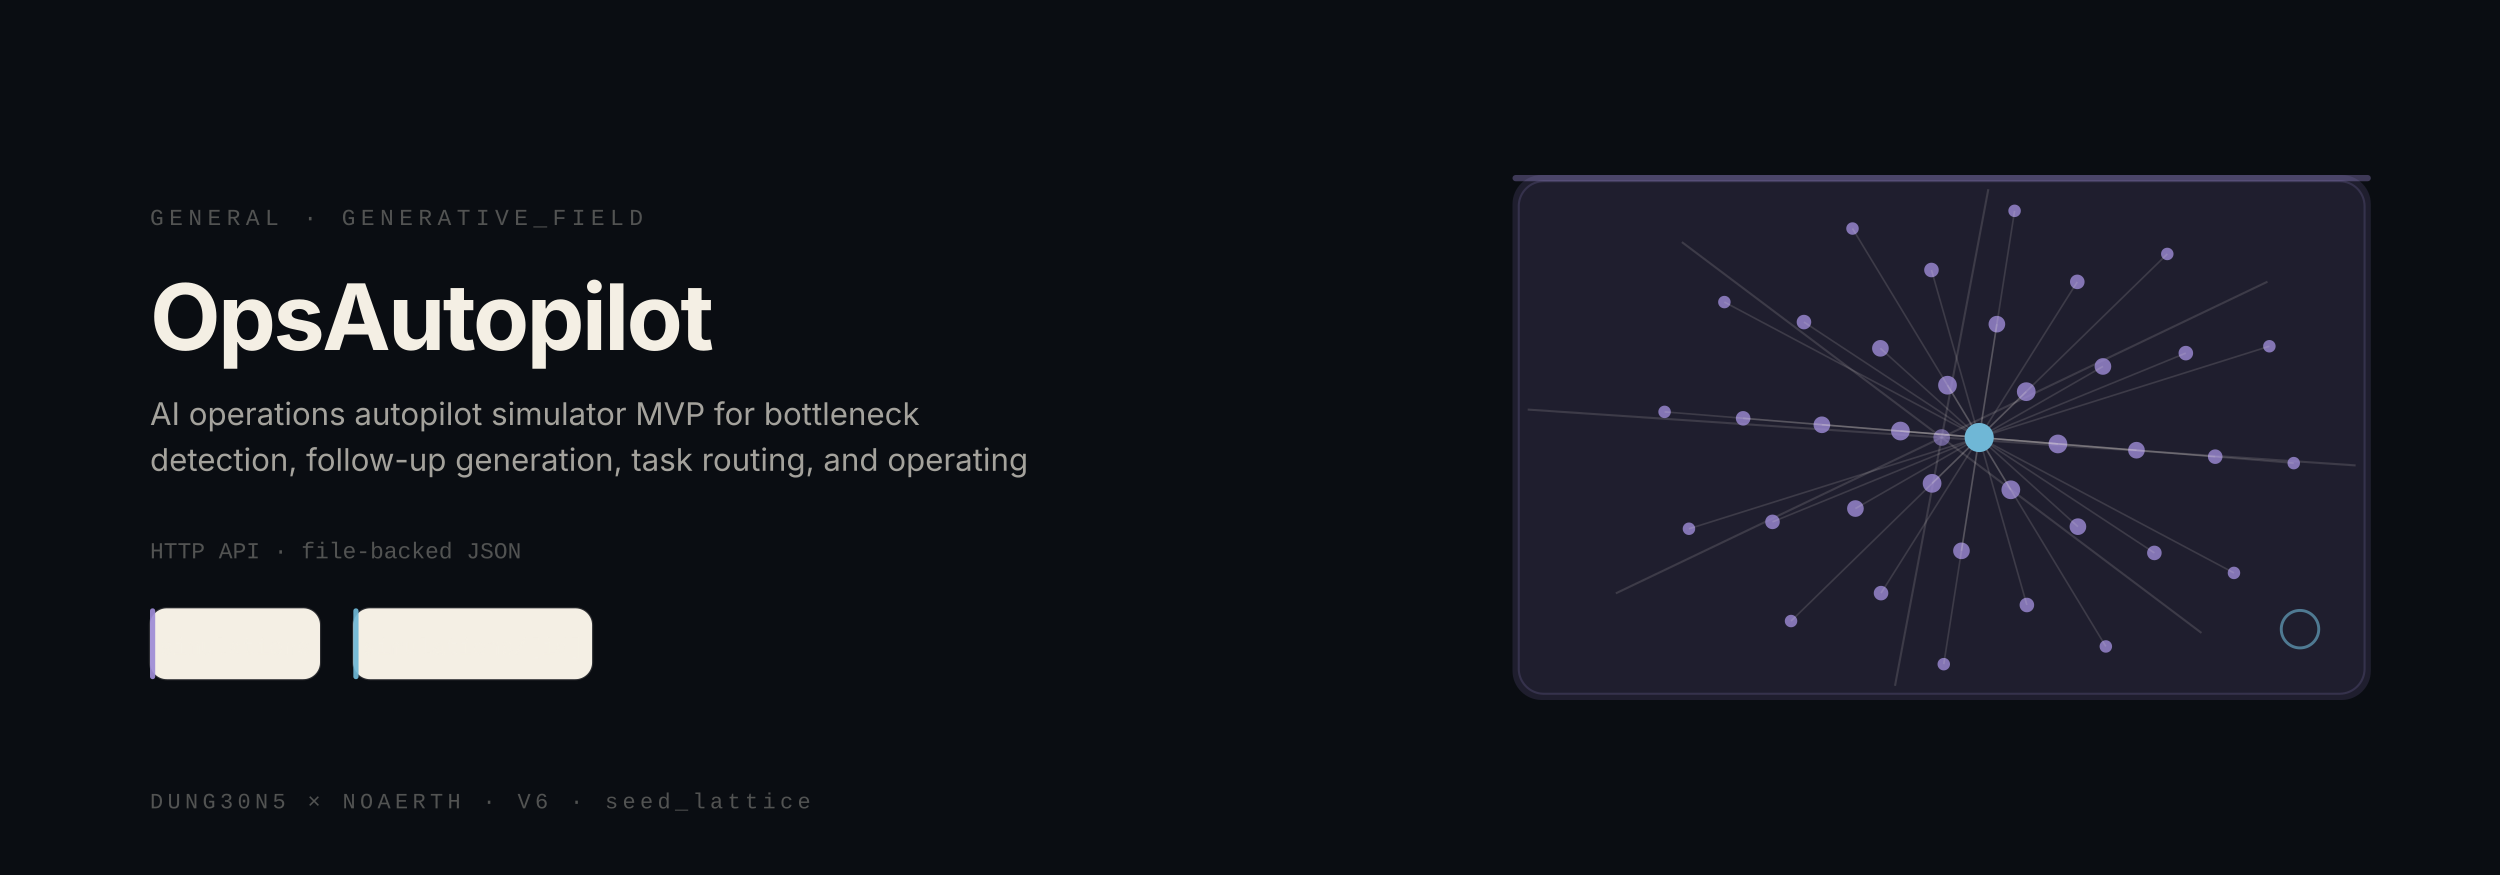
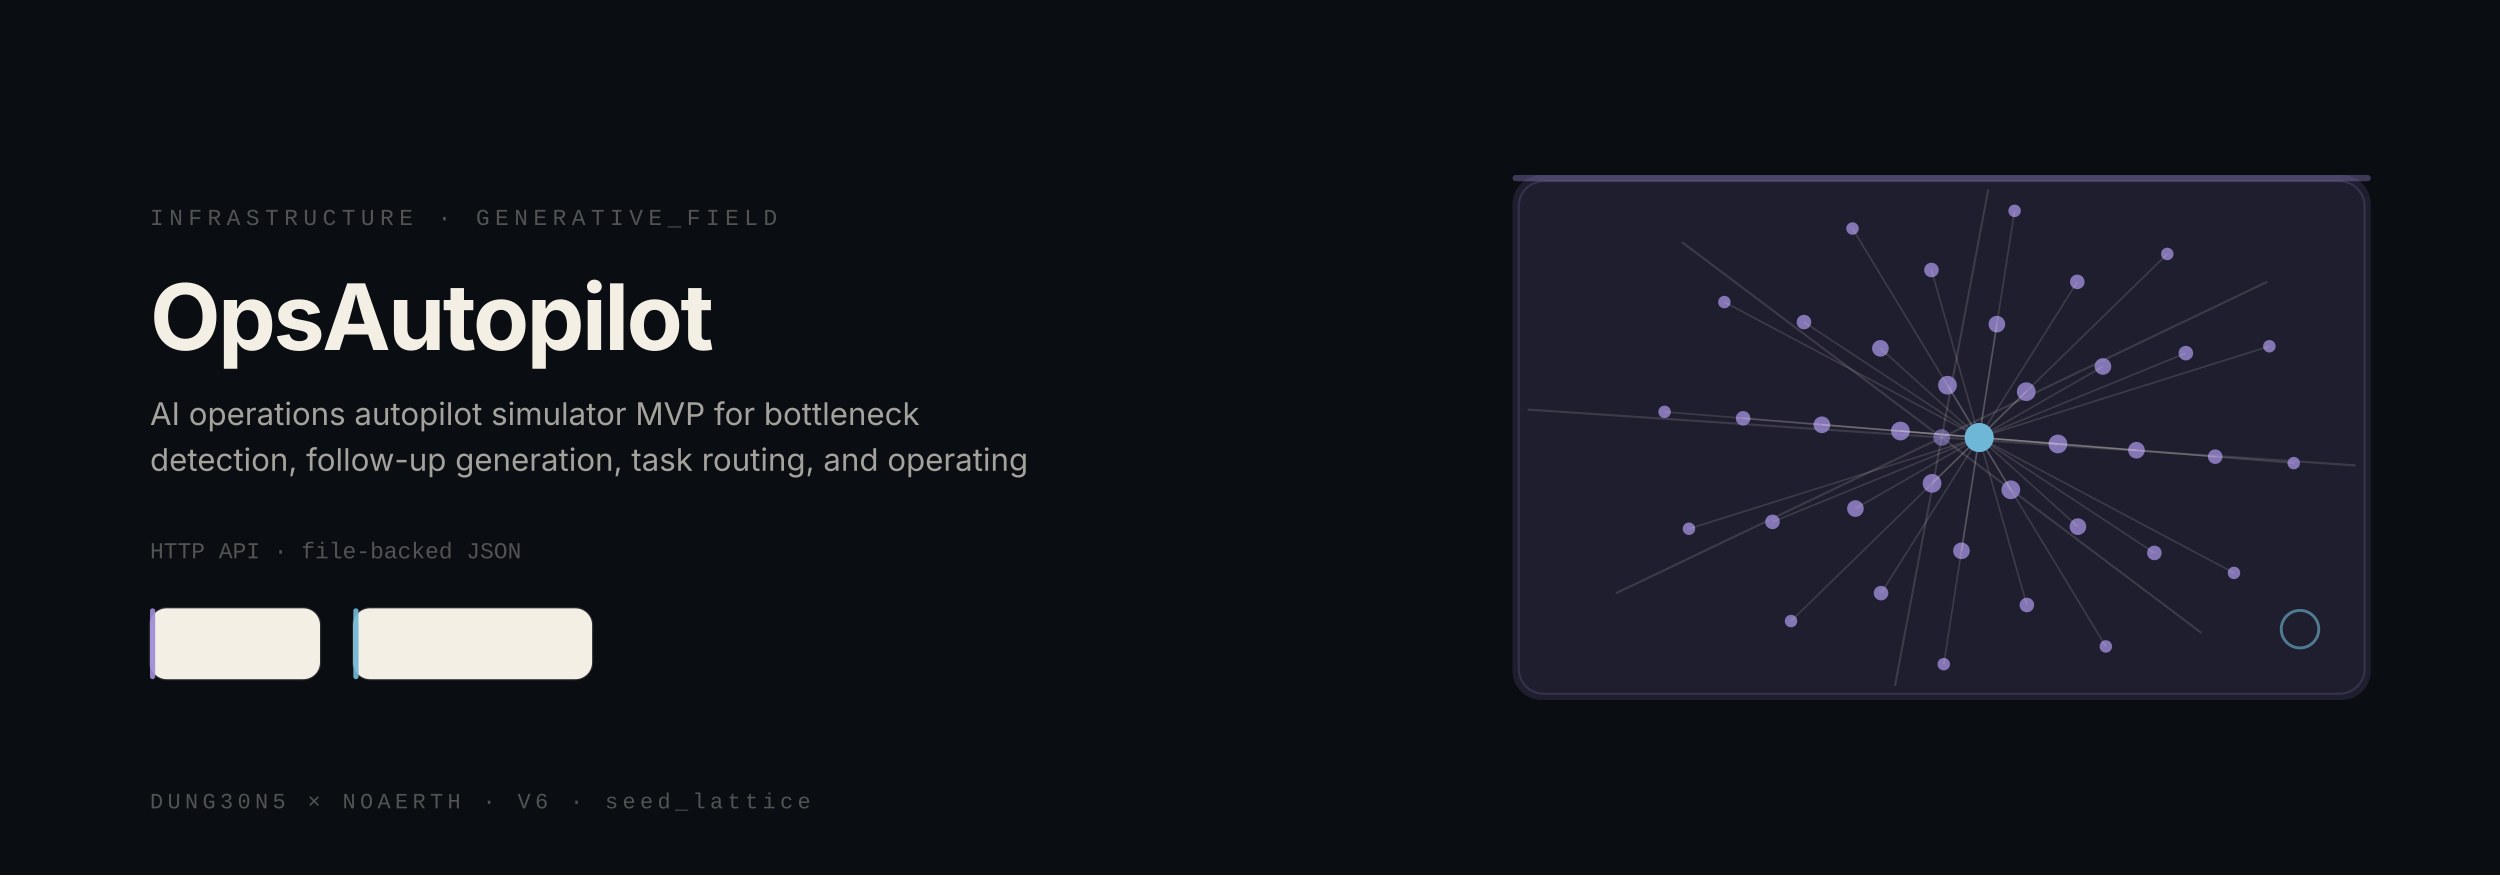
<svg xmlns="http://www.w3.org/2000/svg" viewBox="0 0 1200 420" width="1200" height="420" role="img" aria-label="OpsAutopilot: a seed expands through rings into structured form">
  <rect width="1200" height="420" fill="#0a0d12" />
-   <text x="72" y="108" font-family="ui-monospace, SFMono-Regular, Menlo, Monaco, Consolas, 'Liberation Mono', monospace" font-size="11" letter-spacing="2.6" fill="#f4efe44f">GENERAL · GENERATIVE_FIELD</text>
+   <text x="72" y="108" font-family="ui-monospace, SFMono-Regular, Menlo, Monaco, Consolas, 'Liberation Mono', monospace" font-size="11" letter-spacing="2.6" fill="#f4efe44f">INFRASTRUCTURE · GENERATIVE_FIELD</text>
  <text x="72" y="168" font-family="-apple-system, BlinkMacSystemFont, 'Segoe UI', Inter, Helvetica, Arial, sans-serif" font-size="44" font-weight="660" letter-spacing="-1.2" fill="#f4efe4">OpsAutopilot</text>
  <text x="72" y="204" font-family="-apple-system, BlinkMacSystemFont, 'Segoe UI', Inter, Helvetica, Arial, sans-serif" font-size="15" fill="#f4efe4a8">AI operations autopilot simulator MVP for bottleneck</text>
  <text x="72" y="226" font-family="-apple-system, BlinkMacSystemFont, 'Segoe UI', Inter, Helvetica, Arial, sans-serif" font-size="15" fill="#f4efe4a8">detection, follow-up generation, task routing, and operating</text>
  <text x="72" y="268" font-family="ui-monospace, SFMono-Regular, Menlo, Monaco, Consolas, 'Liberation Mono', monospace" font-size="11" fill="#f4efe44f">HTTP API · file-backed JSON</text>
  <rect x="72.0" y="292.0" width="81.6" height="34.0" rx="8" fill="#f4efe4" stroke="#f4efe424" stroke-width="1.1" />
  <rect x="72.0" y="292.0" width="2.5" height="34.0" rx="1.2" fill="#9d8bd6" opacity="0.92" />
  <text x="112.8" y="314" font-family="ui-monospace, SFMono-Regular, Menlo, Monaco, Consolas, 'Liberation Mono', monospace" font-size="11" fill="#f4efe4" fill-opacity="0.82" text-anchor="middle">simulations</text>
  <rect x="169.6" y="292.0" width="114.6" height="34.0" rx="8" fill="#f4efe4" stroke="#f4efe424" stroke-width="1.1" />
  <rect x="169.6" y="292.0" width="2.5" height="34.0" rx="1.2" fill="#6fb7d6" opacity="0.92" />
  <text x="226.9" y="314" font-family="ui-monospace, SFMono-Regular, Menlo, Monaco, Consolas, 'Liberation Mono', monospace" font-size="11" fill="#f4efe4" fill-opacity="0.82" text-anchor="middle">simulations/[id]</text>
  <rect x="726.0" y="84.0" width="412.0" height="252.0" rx="14" fill="#9d8bd6" fill-opacity="0.14" />
  <rect x="729.0" y="87.0" width="406.0" height="246.0" rx="12" fill="none" stroke="#9d8bd6" stroke-width="1" stroke-opacity="0.18" />
  <line x1="932.0" y1="210.0" x2="1130.7" y2="223.4" stroke="#f4efe424" stroke-width="1" />
  <line x1="932.0" y1="210.0" x2="1056.7" y2="303.8" stroke="#f4efe424" stroke-width="1" />
  <line x1="932.0" y1="210.0" x2="909.6" y2="329.2" stroke="#f4efe424" stroke-width="1" />
  <line x1="932.0" y1="210.0" x2="775.6" y2="284.8" stroke="#f4efe424" stroke-width="1" />
  <line x1="932.0" y1="210.0" x2="733.3" y2="196.6" stroke="#f4efe424" stroke-width="1" />
  <line x1="932.0" y1="210.0" x2="807.3" y2="116.2" stroke="#f4efe424" stroke-width="1" />
  <line x1="932.0" y1="210.0" x2="954.4" y2="90.8" stroke="#f4efe424" stroke-width="1" />
  <line x1="932.0" y1="210.0" x2="1088.4" y2="135.2" stroke="#f4efe424" stroke-width="1" />
  <circle cx="932.0" cy="210.0" r="4" fill="#9d8bd6" opacity="0.6" />
  <rect x="726.0" y="84.0" width="412.0" height="3" rx="1.5" fill="#9d8bd6" opacity="0.35" />
  <circle cx="1104.0" cy="302.0" r="9" fill="none" stroke="#6fb7d6" stroke-width="1.4" opacity="0.6" />
  <circle cx="987.8" cy="213.1" r="4.5" fill="#9d8bd6" opacity="0.8" />
  <line x1="950" y1="210" x2="987.8" y2="213.1" stroke="#f4efe424" stroke-width="0.8" />
  <circle cx="965.2" cy="235.1" r="4.5" fill="#9d8bd6" opacity="0.8" />
  <line x1="950" y1="210" x2="965.2" y2="235.1" stroke="#f4efe424" stroke-width="0.8" />
  <circle cx="927.4" cy="232.0" r="4.5" fill="#9d8bd6" opacity="0.8" />
  <line x1="950" y1="210" x2="927.4" y2="232.0" stroke="#f4efe424" stroke-width="0.8" />
  <circle cx="912.2" cy="206.9" r="4.5" fill="#9d8bd6" opacity="0.8" />
  <line x1="950" y1="210" x2="912.2" y2="206.9" stroke="#f4efe424" stroke-width="0.8" />
  <circle cx="934.8" cy="184.9" r="4.5" fill="#9d8bd6" opacity="0.8" />
  <line x1="950" y1="210" x2="934.8" y2="184.9" stroke="#f4efe424" stroke-width="0.8" />
  <circle cx="972.6" cy="188.0" r="4.5" fill="#9d8bd6" opacity="0.8" />
  <line x1="950" y1="210" x2="972.6" y2="188.0" stroke="#f4efe424" stroke-width="0.8" />
  <circle cx="1025.5" cy="216.1" r="4.0" fill="#9d8bd6" opacity="0.8" />
  <line x1="950" y1="210" x2="1025.5" y2="216.1" stroke="#f4efe424" stroke-width="0.8" />
  <circle cx="997.4" cy="252.8" r="4.0" fill="#9d8bd6" opacity="0.8" />
  <line x1="950" y1="210" x2="997.4" y2="252.8" stroke="#f4efe424" stroke-width="0.8" />
  <circle cx="941.5" cy="264.4" r="4.0" fill="#9d8bd6" opacity="0.8" />
  <line x1="950" y1="210" x2="941.5" y2="264.4" stroke="#f4efe424" stroke-width="0.8" />
  <circle cx="890.6" cy="244.1" r="4.0" fill="#9d8bd6" opacity="0.8" />
  <line x1="950" y1="210" x2="890.6" y2="244.1" stroke="#f4efe424" stroke-width="0.8" />
  <circle cx="874.5" cy="203.9" r="4.0" fill="#9d8bd6" opacity="0.8" />
  <line x1="950" y1="210" x2="874.5" y2="203.9" stroke="#f4efe424" stroke-width="0.8" />
  <circle cx="902.6" cy="167.2" r="4.0" fill="#9d8bd6" opacity="0.8" />
  <line x1="950" y1="210" x2="902.6" y2="167.2" stroke="#f4efe424" stroke-width="0.8" />
  <circle cx="958.5" cy="155.6" r="4.0" fill="#9d8bd6" opacity="0.8" />
  <line x1="950" y1="210" x2="958.5" y2="155.6" stroke="#f4efe424" stroke-width="0.8" />
  <circle cx="1009.4" cy="175.9" r="4.0" fill="#9d8bd6" opacity="0.8" />
  <line x1="950" y1="210" x2="1009.4" y2="175.9" stroke="#f4efe424" stroke-width="0.8" />
  <circle cx="1063.3" cy="219.2" r="3.5" fill="#9d8bd6" opacity="0.8" />
  <line x1="950" y1="210" x2="1063.3" y2="219.2" stroke="#f4efe424" stroke-width="0.8" />
  <circle cx="1034.1" cy="265.4" r="3.5" fill="#9d8bd6" opacity="0.8" />
  <line x1="950" y1="210" x2="1034.1" y2="265.4" stroke="#f4efe424" stroke-width="0.8" />
  <circle cx="972.9" cy="290.4" r="3.5" fill="#9d8bd6" opacity="0.8" />
  <line x1="950" y1="210" x2="972.9" y2="290.4" stroke="#f4efe424" stroke-width="0.8" />
  <circle cx="902.9" cy="284.7" r="3.5" fill="#9d8bd6" opacity="0.8" />
  <line x1="950" y1="210" x2="902.9" y2="284.7" stroke="#f4efe424" stroke-width="0.8" />
  <circle cx="850.8" cy="250.5" r="3.5" fill="#9d8bd6" opacity="0.8" />
  <line x1="950" y1="210" x2="850.8" y2="250.5" stroke="#f4efe424" stroke-width="0.8" />
  <circle cx="836.7" cy="200.8" r="3.5" fill="#9d8bd6" opacity="0.8" />
  <line x1="950" y1="210" x2="836.7" y2="200.8" stroke="#f4efe424" stroke-width="0.8" />
  <circle cx="865.9" cy="154.6" r="3.5" fill="#9d8bd6" opacity="0.8" />
  <line x1="950" y1="210" x2="865.9" y2="154.6" stroke="#f4efe424" stroke-width="0.8" />
  <circle cx="927.1" cy="129.6" r="3.5" fill="#9d8bd6" opacity="0.8" />
  <line x1="950" y1="210" x2="927.1" y2="129.6" stroke="#f4efe424" stroke-width="0.8" />
  <circle cx="997.1" cy="135.3" r="3.5" fill="#9d8bd6" opacity="0.8" />
  <line x1="950" y1="210" x2="997.1" y2="135.3" stroke="#f4efe424" stroke-width="0.8" />
  <circle cx="1049.2" cy="169.5" r="3.5" fill="#9d8bd6" opacity="0.8" />
  <line x1="950" y1="210" x2="1049.2" y2="169.5" stroke="#f4efe424" stroke-width="0.8" />
  <circle cx="1101.0" cy="222.3" r="3.0" fill="#9d8bd6" opacity="0.8" />
  <line x1="950" y1="210" x2="1101.0" y2="222.3" stroke="#f4efe424" stroke-width="0.8" />
  <circle cx="1072.3" cy="275.0" r="3.0" fill="#9d8bd6" opacity="0.8" />
  <line x1="950" y1="210" x2="1072.3" y2="275.0" stroke="#f4efe424" stroke-width="0.8" />
  <circle cx="1010.8" cy="310.3" r="3.0" fill="#9d8bd6" opacity="0.8" />
  <line x1="950" y1="210" x2="1010.8" y2="310.3" stroke="#f4efe424" stroke-width="0.8" />
  <circle cx="933.0" cy="318.8" r="3.0" fill="#9d8bd6" opacity="0.8" />
  <line x1="950" y1="210" x2="933.0" y2="318.8" stroke="#f4efe424" stroke-width="0.8" />
  <circle cx="859.7" cy="298.1" r="3.0" fill="#9d8bd6" opacity="0.8" />
  <line x1="950" y1="210" x2="859.7" y2="298.1" stroke="#f4efe424" stroke-width="0.8" />
  <circle cx="810.7" cy="253.8" r="3.0" fill="#9d8bd6" opacity="0.8" />
  <line x1="950" y1="210" x2="810.7" y2="253.8" stroke="#f4efe424" stroke-width="0.8" />
  <circle cx="799.0" cy="197.7" r="3.0" fill="#9d8bd6" opacity="0.8" />
  <line x1="950" y1="210" x2="799.0" y2="197.7" stroke="#f4efe424" stroke-width="0.8" />
  <circle cx="827.7" cy="145.0" r="3.0" fill="#9d8bd6" opacity="0.8" />
  <line x1="950" y1="210" x2="827.7" y2="145.0" stroke="#f4efe424" stroke-width="0.8" />
  <circle cx="889.2" cy="109.7" r="3.0" fill="#9d8bd6" opacity="0.8" />
  <line x1="950" y1="210" x2="889.2" y2="109.7" stroke="#f4efe424" stroke-width="0.8" />
  <circle cx="967.0" cy="101.2" r="3.0" fill="#9d8bd6" opacity="0.8" />
  <line x1="950" y1="210" x2="967.0" y2="101.2" stroke="#f4efe424" stroke-width="0.8" />
  <circle cx="1040.3" cy="121.9" r="3.0" fill="#9d8bd6" opacity="0.8" />
  <line x1="950" y1="210" x2="1040.3" y2="121.9" stroke="#f4efe424" stroke-width="0.8" />
  <circle cx="1089.3" cy="166.2" r="3.0" fill="#9d8bd6" opacity="0.8" />
  <line x1="950" y1="210" x2="1089.3" y2="166.2" stroke="#f4efe424" stroke-width="0.8" />
  <circle cx="950" cy="210" r="7" fill="#6fb7d6" />
  <text x="72" y="388" font-family="ui-monospace, SFMono-Regular, Menlo, Monaco, Consolas, 'Liberation Mono', monospace" font-size="10.5" letter-spacing="2.1" fill="#f4efe44f">DUNG30N5 × NOAERTH · V6 · seed_lattice</text>
</svg>
